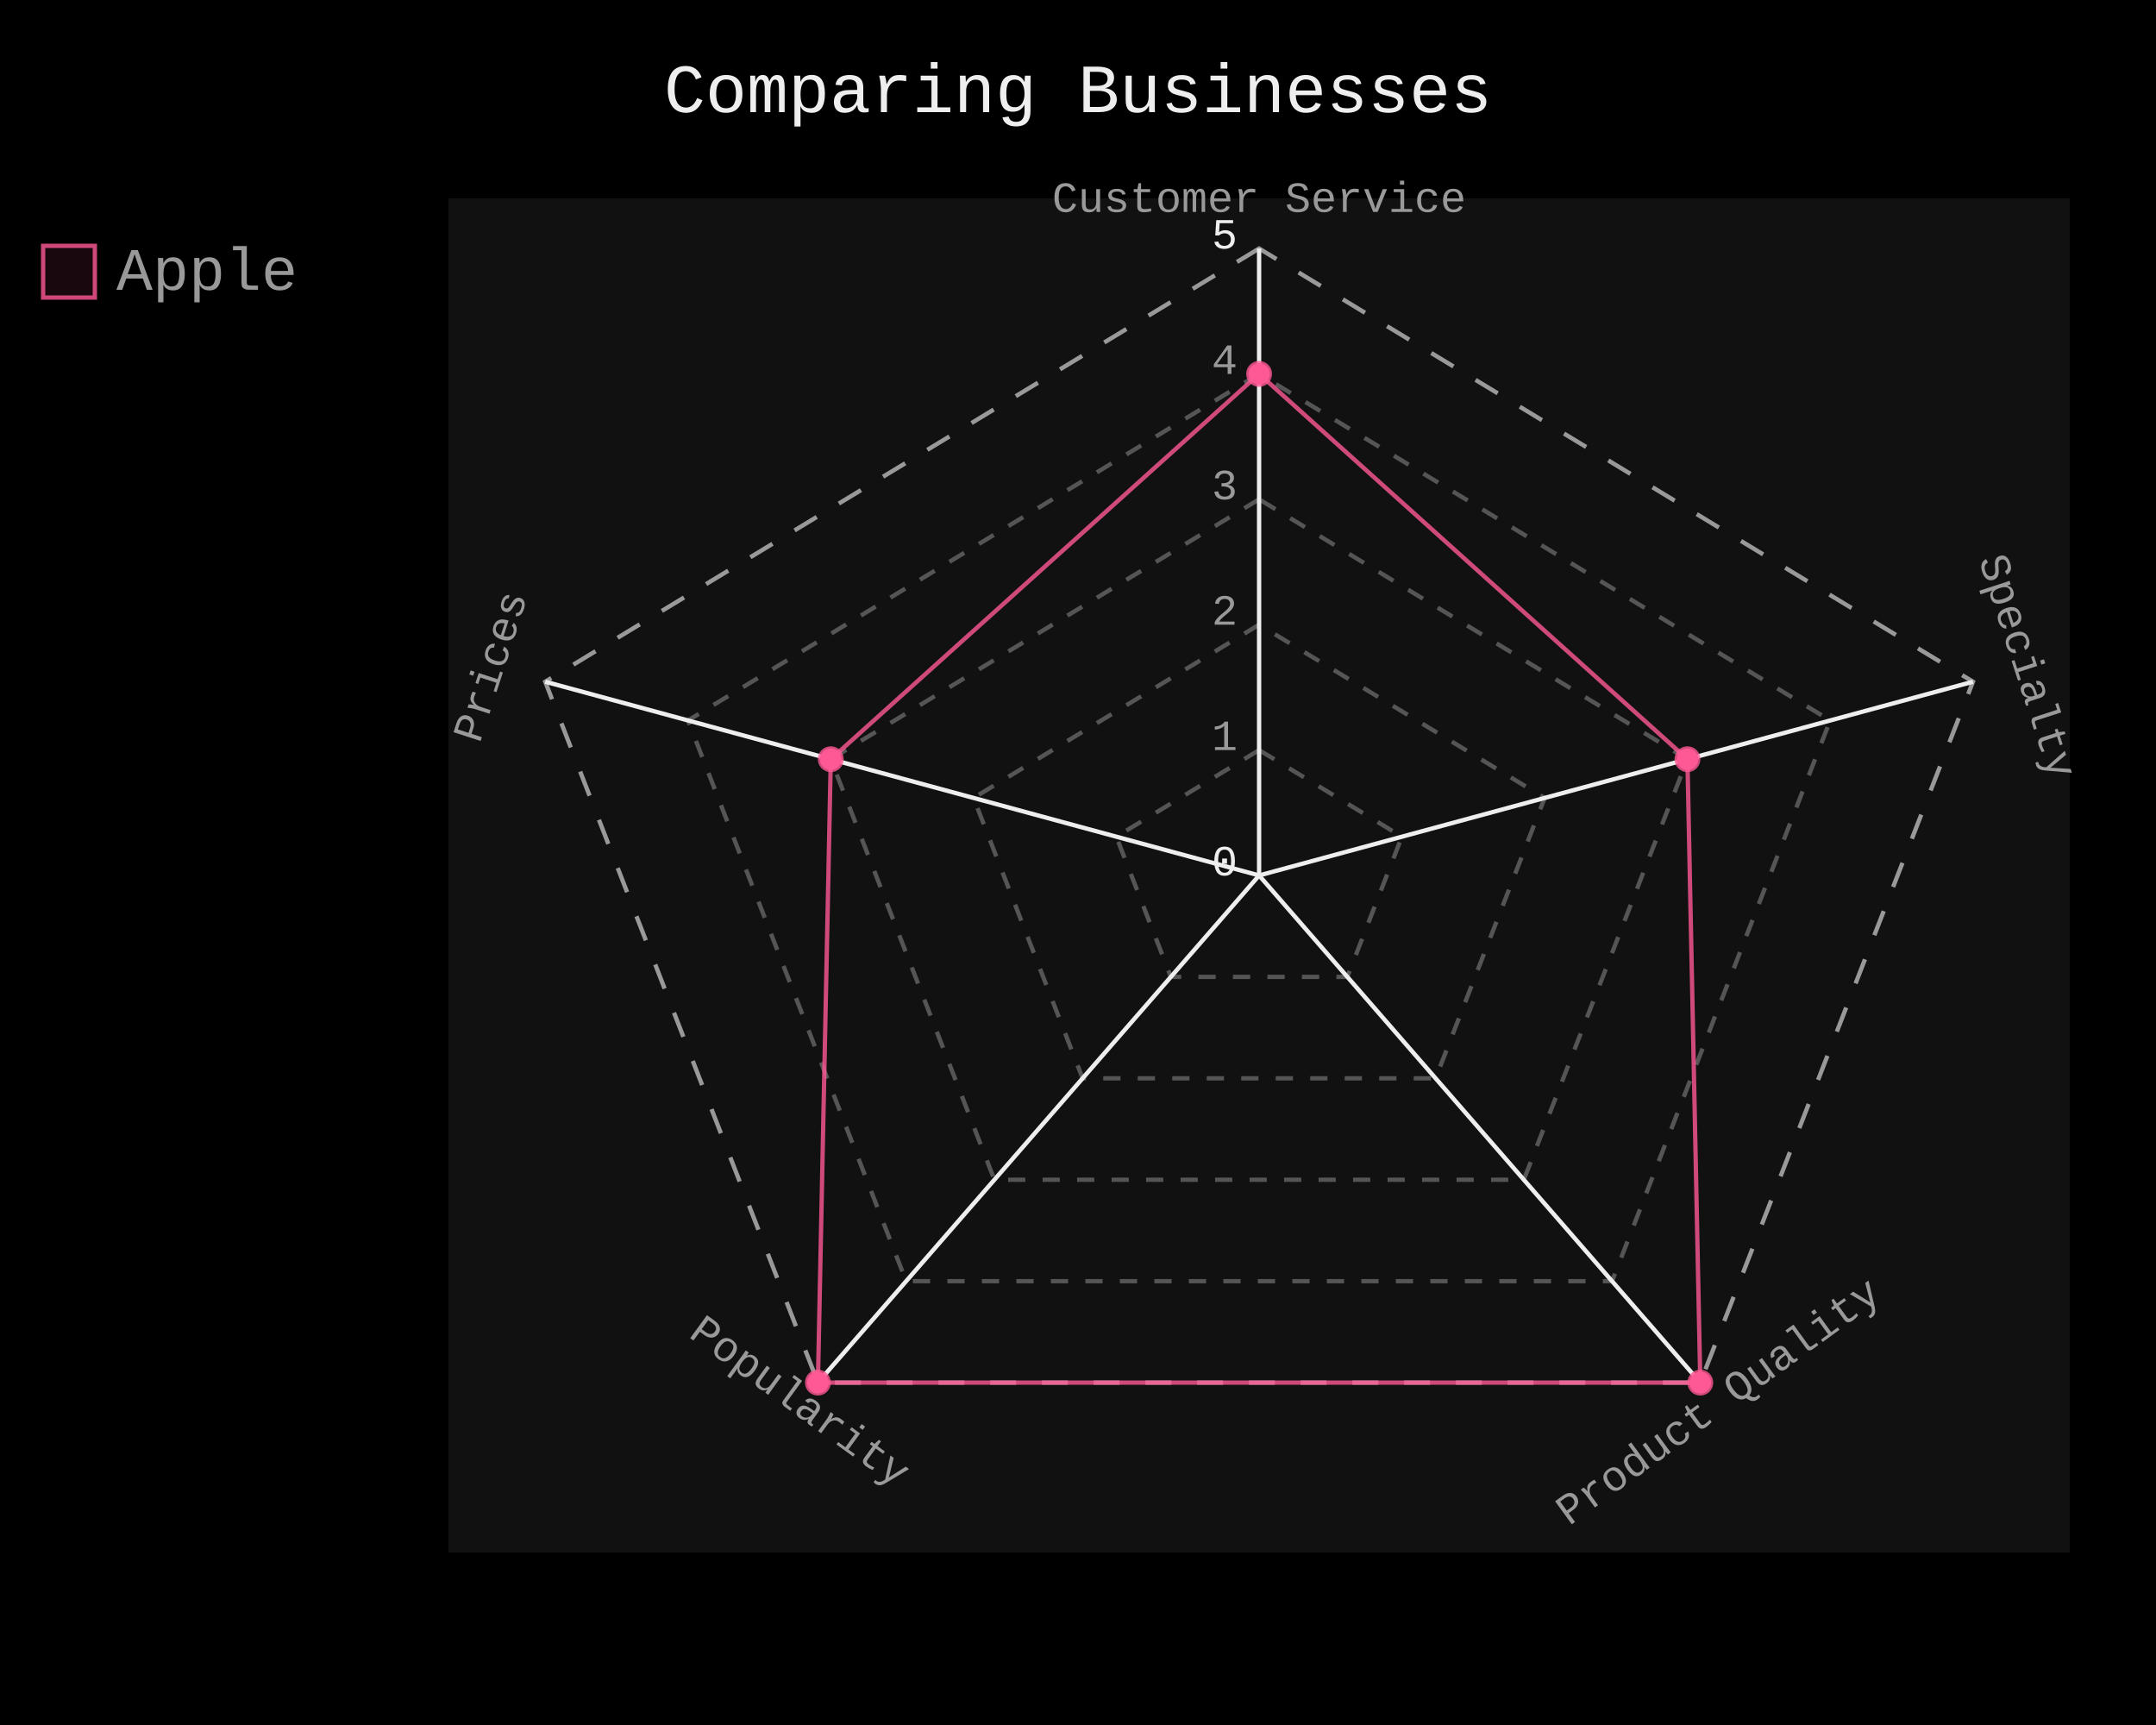
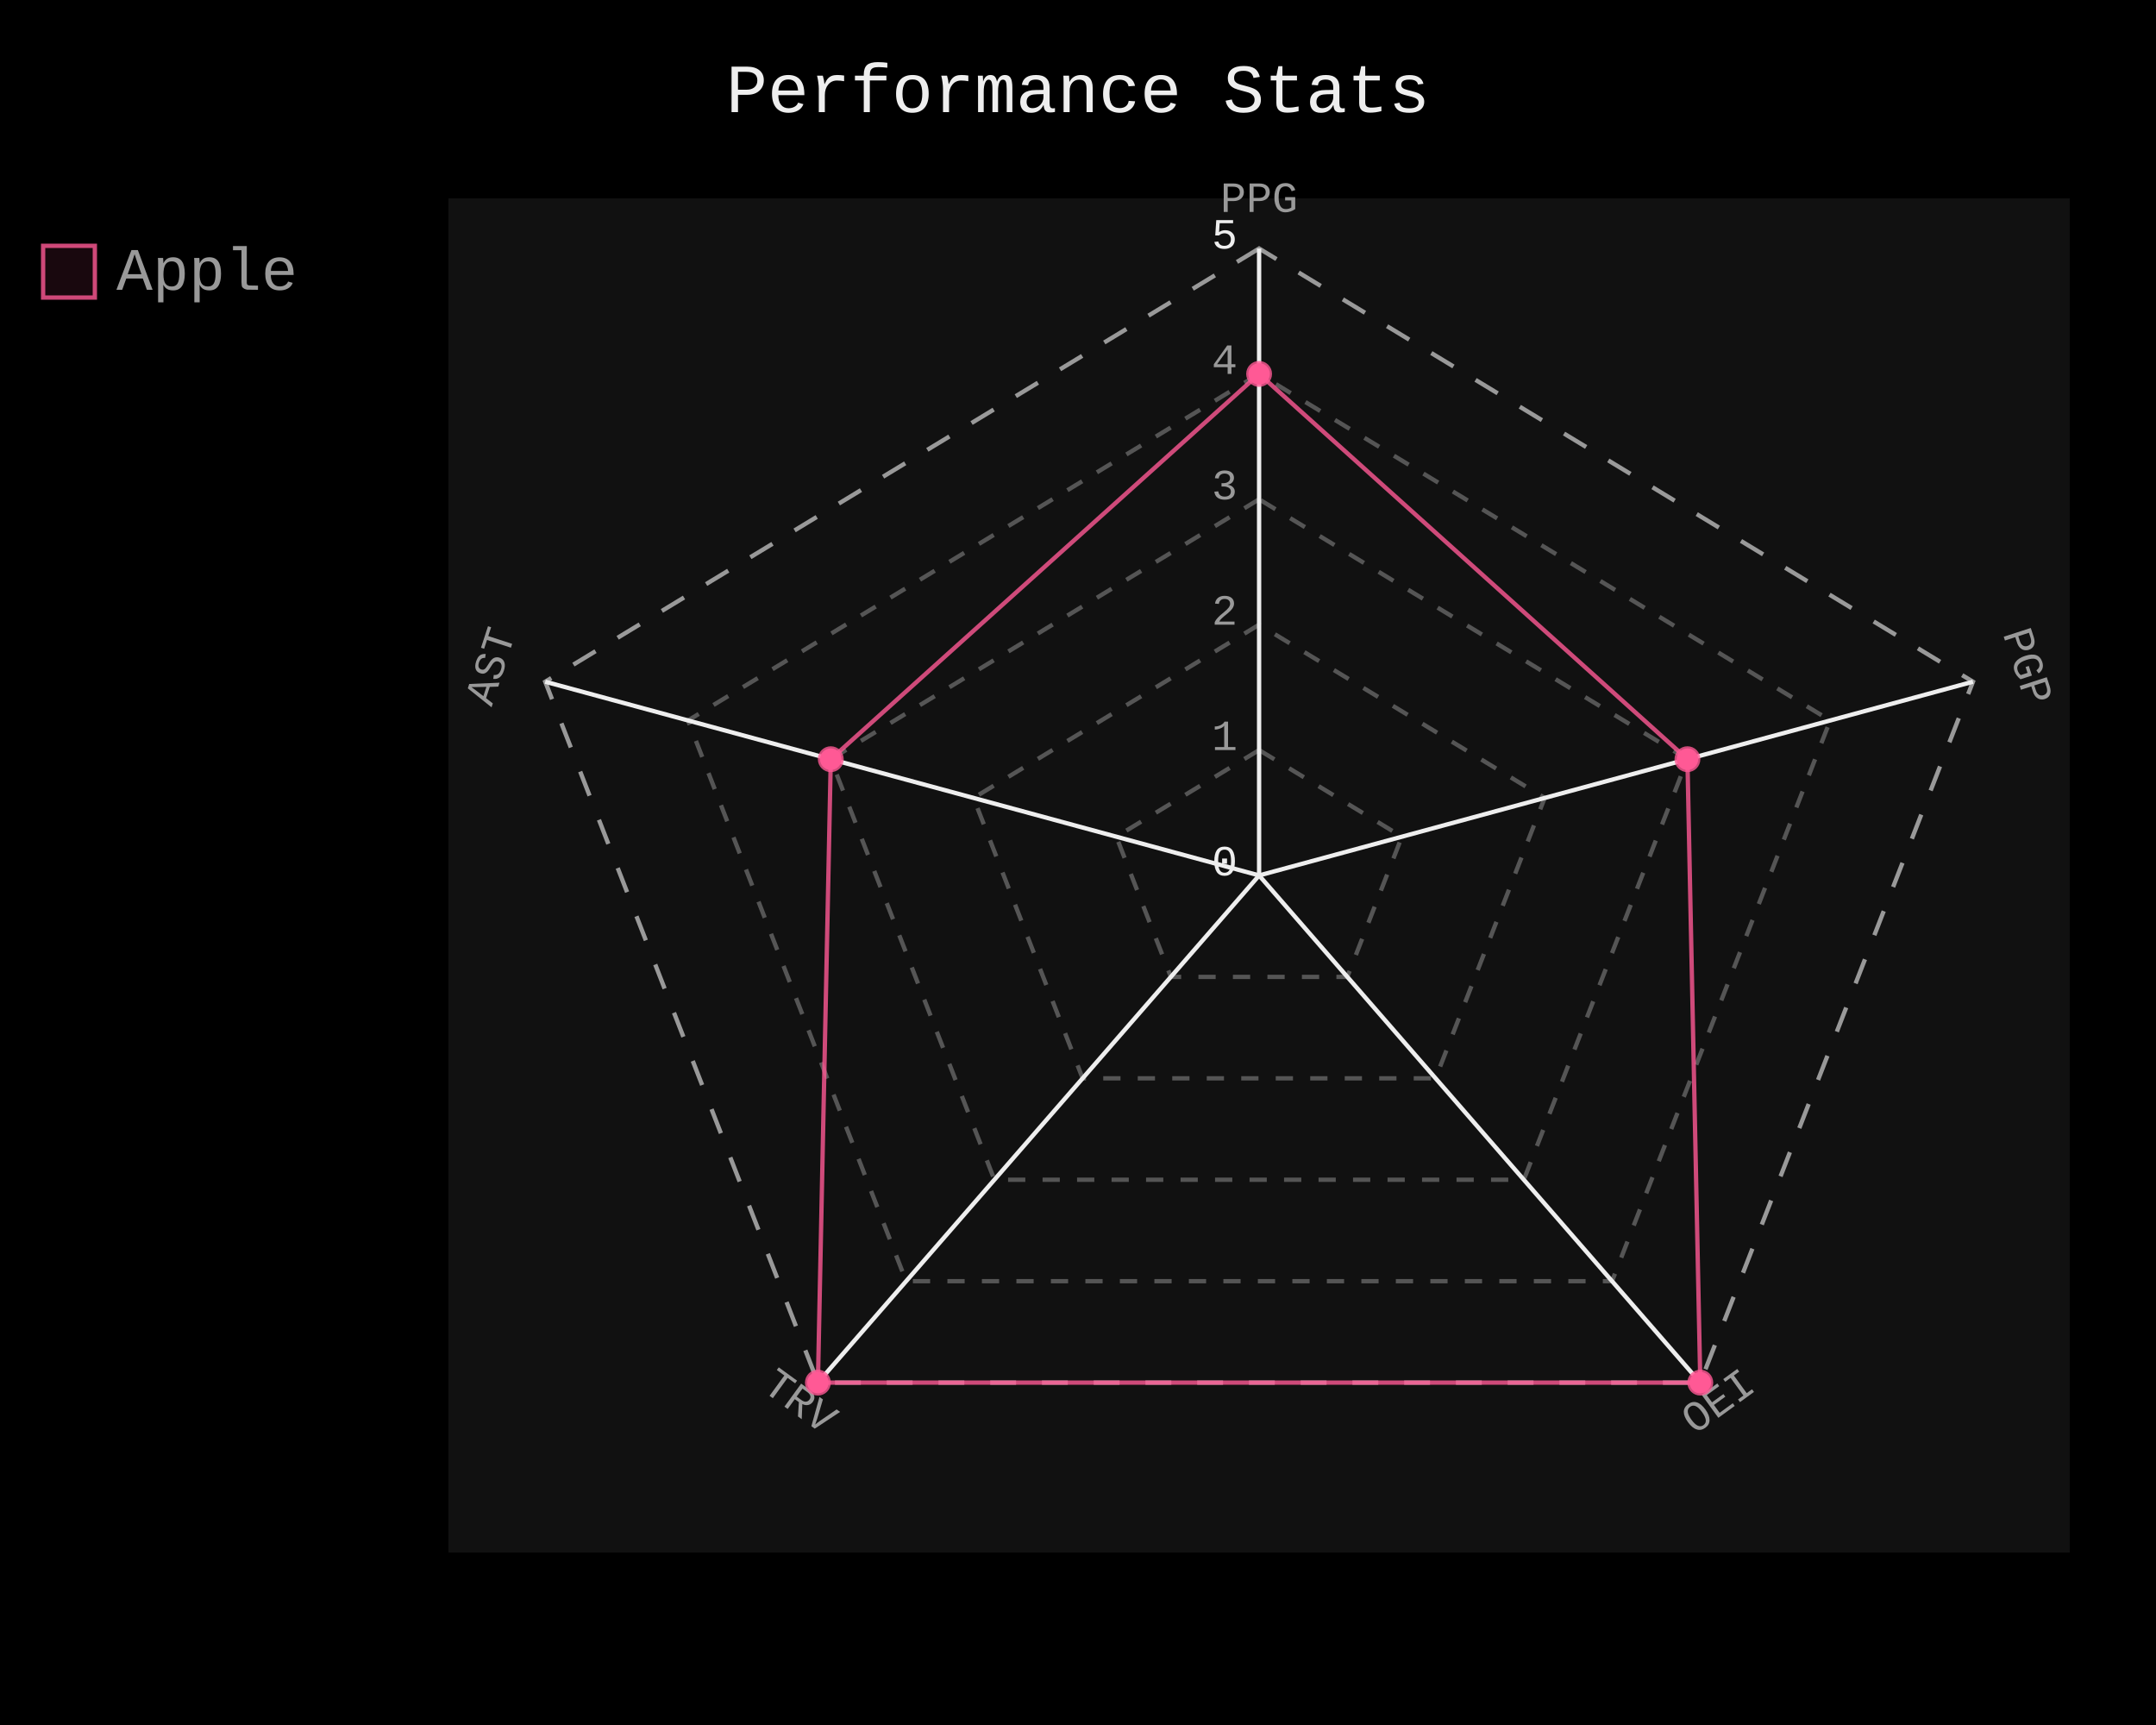
- <svg xmlns="http://www.w3.org/2000/svg" id="chart-43f131e7-71e3-43a6-97c5-a8589cf5cd9e" class="pygal-chart" viewBox="0 0 500 400">
+ <svg xmlns="http://www.w3.org/2000/svg" id="chart-bce28318-f6c2-42f2-8ec0-8db49682375b" class="pygal-chart" viewBox="0 0 500 400">
  <defs>
-     <style type="text/css">#chart-43f131e7-71e3-43a6-97c5-a8589cf5cd9e{-webkit-user-select:none;-webkit-font-smoothing:antialiased;font-family:Consolas,"Liberation Mono",Menlo,Courier,monospace}#chart-43f131e7-71e3-43a6-97c5-a8589cf5cd9e .title{font-family:Consolas,"Liberation Mono",Menlo,Courier,monospace;font-size:16px}#chart-43f131e7-71e3-43a6-97c5-a8589cf5cd9e .legends .legend text{font-family:Consolas,"Liberation Mono",Menlo,Courier,monospace;font-size:14px}#chart-43f131e7-71e3-43a6-97c5-a8589cf5cd9e .axis text{font-family:Consolas,"Liberation Mono",Menlo,Courier,monospace;font-size:10px}#chart-43f131e7-71e3-43a6-97c5-a8589cf5cd9e .axis text.major{font-family:Consolas,"Liberation Mono",Menlo,Courier,monospace;font-size:10px}#chart-43f131e7-71e3-43a6-97c5-a8589cf5cd9e .text-overlay text.value{font-family:Consolas,"Liberation Mono",Menlo,Courier,monospace;font-size:16px}#chart-43f131e7-71e3-43a6-97c5-a8589cf5cd9e .text-overlay text.label{font-family:Consolas,"Liberation Mono",Menlo,Courier,monospace;font-size:10px}#chart-43f131e7-71e3-43a6-97c5-a8589cf5cd9e .tooltip{font-family:Consolas,"Liberation Mono",Menlo,Courier,monospace;font-size:14px}#chart-43f131e7-71e3-43a6-97c5-a8589cf5cd9e text.no_data{font-family:Consolas,"Liberation Mono",Menlo,Courier,monospace;font-size:64px}
- #chart-43f131e7-71e3-43a6-97c5-a8589cf5cd9e{background-color:black}#chart-43f131e7-71e3-43a6-97c5-a8589cf5cd9e path,#chart-43f131e7-71e3-43a6-97c5-a8589cf5cd9e line,#chart-43f131e7-71e3-43a6-97c5-a8589cf5cd9e rect,#chart-43f131e7-71e3-43a6-97c5-a8589cf5cd9e circle{-webkit-transition:1s ease-out;-moz-transition:1s ease-out;transition:1s ease-out}#chart-43f131e7-71e3-43a6-97c5-a8589cf5cd9e .graph &gt; .background{fill:black}#chart-43f131e7-71e3-43a6-97c5-a8589cf5cd9e .plot &gt; .background{fill:#111}#chart-43f131e7-71e3-43a6-97c5-a8589cf5cd9e .graph{fill:#999}#chart-43f131e7-71e3-43a6-97c5-a8589cf5cd9e text.no_data{fill:#eee}#chart-43f131e7-71e3-43a6-97c5-a8589cf5cd9e .title{fill:#eee}#chart-43f131e7-71e3-43a6-97c5-a8589cf5cd9e .legends .legend text{fill:#999}#chart-43f131e7-71e3-43a6-97c5-a8589cf5cd9e .legends .legend:hover text{fill:#eee}#chart-43f131e7-71e3-43a6-97c5-a8589cf5cd9e .axis .line{stroke:#eee}#chart-43f131e7-71e3-43a6-97c5-a8589cf5cd9e .axis .guide.line{stroke:#555}#chart-43f131e7-71e3-43a6-97c5-a8589cf5cd9e .axis .major.line{stroke:#999}#chart-43f131e7-71e3-43a6-97c5-a8589cf5cd9e .axis text.major{fill:#eee}#chart-43f131e7-71e3-43a6-97c5-a8589cf5cd9e .axis.y .guides:hover .guide.line,#chart-43f131e7-71e3-43a6-97c5-a8589cf5cd9e .line-graph .axis.x .guides:hover .guide.line,#chart-43f131e7-71e3-43a6-97c5-a8589cf5cd9e .stackedline-graph .axis.x .guides:hover .guide.line,#chart-43f131e7-71e3-43a6-97c5-a8589cf5cd9e .xy-graph .axis.x .guides:hover .guide.line{stroke:#eee}#chart-43f131e7-71e3-43a6-97c5-a8589cf5cd9e .axis .guides:hover text{fill:#eee}#chart-43f131e7-71e3-43a6-97c5-a8589cf5cd9e .reactive{fill-opacity:.1;stroke-opacity:.8}#chart-43f131e7-71e3-43a6-97c5-a8589cf5cd9e .ci{stroke:#999}#chart-43f131e7-71e3-43a6-97c5-a8589cf5cd9e .reactive.active,#chart-43f131e7-71e3-43a6-97c5-a8589cf5cd9e .active .reactive{fill-opacity:.75;stroke-opacity:.9;stroke-width:4}#chart-43f131e7-71e3-43a6-97c5-a8589cf5cd9e .ci .reactive.active{stroke-width:1.5}#chart-43f131e7-71e3-43a6-97c5-a8589cf5cd9e .series text{fill:#eee}#chart-43f131e7-71e3-43a6-97c5-a8589cf5cd9e .tooltip rect{fill:#111;stroke:#eee;-webkit-transition:opacity 1s ease-out;-moz-transition:opacity 1s ease-out;transition:opacity 1s ease-out}#chart-43f131e7-71e3-43a6-97c5-a8589cf5cd9e .tooltip .label{fill:#999}#chart-43f131e7-71e3-43a6-97c5-a8589cf5cd9e .tooltip .label{fill:#999}#chart-43f131e7-71e3-43a6-97c5-a8589cf5cd9e .tooltip .legend{font-size:.8em;fill:#555}#chart-43f131e7-71e3-43a6-97c5-a8589cf5cd9e .tooltip .x_label{font-size:.6em;fill:#eee}#chart-43f131e7-71e3-43a6-97c5-a8589cf5cd9e .tooltip .xlink{font-size:.5em;text-decoration:underline}#chart-43f131e7-71e3-43a6-97c5-a8589cf5cd9e .tooltip .value{font-size:1.5em}#chart-43f131e7-71e3-43a6-97c5-a8589cf5cd9e .bound{font-size:.5em}#chart-43f131e7-71e3-43a6-97c5-a8589cf5cd9e .max-value{font-size:.75em;fill:#555}#chart-43f131e7-71e3-43a6-97c5-a8589cf5cd9e .map-element{fill:#111;stroke:#555 !important}#chart-43f131e7-71e3-43a6-97c5-a8589cf5cd9e .map-element .reactive{fill-opacity:inherit;stroke-opacity:inherit}#chart-43f131e7-71e3-43a6-97c5-a8589cf5cd9e .color-0,#chart-43f131e7-71e3-43a6-97c5-a8589cf5cd9e .color-0 a:visited{stroke:#ff5995;fill:#ff5995}#chart-43f131e7-71e3-43a6-97c5-a8589cf5cd9e .text-overlay .color-0 text{fill:black}
- #chart-43f131e7-71e3-43a6-97c5-a8589cf5cd9e text.no_data{text-anchor:middle}#chart-43f131e7-71e3-43a6-97c5-a8589cf5cd9e .guide.line{fill:none}#chart-43f131e7-71e3-43a6-97c5-a8589cf5cd9e .centered{text-anchor:middle}#chart-43f131e7-71e3-43a6-97c5-a8589cf5cd9e .title{text-anchor:middle}#chart-43f131e7-71e3-43a6-97c5-a8589cf5cd9e .legends .legend text{fill-opacity:1}#chart-43f131e7-71e3-43a6-97c5-a8589cf5cd9e .axis.x text{text-anchor:middle}#chart-43f131e7-71e3-43a6-97c5-a8589cf5cd9e .axis.x:not(.web) text[transform]{text-anchor:start}#chart-43f131e7-71e3-43a6-97c5-a8589cf5cd9e .axis.x:not(.web) text[transform].backwards{text-anchor:end}#chart-43f131e7-71e3-43a6-97c5-a8589cf5cd9e .axis.y text{text-anchor:end}#chart-43f131e7-71e3-43a6-97c5-a8589cf5cd9e .axis.y text[transform].backwards{text-anchor:start}#chart-43f131e7-71e3-43a6-97c5-a8589cf5cd9e .axis.y2 text{text-anchor:start}#chart-43f131e7-71e3-43a6-97c5-a8589cf5cd9e .axis.y2 text[transform].backwards{text-anchor:end}#chart-43f131e7-71e3-43a6-97c5-a8589cf5cd9e .axis .guide.line{stroke-dasharray:4,4}#chart-43f131e7-71e3-43a6-97c5-a8589cf5cd9e .axis .major.guide.line{stroke-dasharray:6,6}#chart-43f131e7-71e3-43a6-97c5-a8589cf5cd9e .horizontal .axis.y .guide.line,#chart-43f131e7-71e3-43a6-97c5-a8589cf5cd9e .horizontal .axis.y2 .guide.line,#chart-43f131e7-71e3-43a6-97c5-a8589cf5cd9e .vertical .axis.x .guide.line{opacity:0}#chart-43f131e7-71e3-43a6-97c5-a8589cf5cd9e .horizontal .axis.always_show .guide.line,#chart-43f131e7-71e3-43a6-97c5-a8589cf5cd9e .vertical .axis.always_show .guide.line{opacity:1 !important}#chart-43f131e7-71e3-43a6-97c5-a8589cf5cd9e .axis.y .guides:hover .guide.line,#chart-43f131e7-71e3-43a6-97c5-a8589cf5cd9e .axis.y2 .guides:hover .guide.line,#chart-43f131e7-71e3-43a6-97c5-a8589cf5cd9e .axis.x .guides:hover .guide.line{opacity:1}#chart-43f131e7-71e3-43a6-97c5-a8589cf5cd9e .axis .guides:hover text{opacity:1}#chart-43f131e7-71e3-43a6-97c5-a8589cf5cd9e .nofill{fill:none}#chart-43f131e7-71e3-43a6-97c5-a8589cf5cd9e .subtle-fill{fill-opacity:.2}#chart-43f131e7-71e3-43a6-97c5-a8589cf5cd9e .dot{stroke-width:1px;fill-opacity:1}#chart-43f131e7-71e3-43a6-97c5-a8589cf5cd9e .dot.active{stroke-width:5px}#chart-43f131e7-71e3-43a6-97c5-a8589cf5cd9e .dot.negative{fill:transparent}#chart-43f131e7-71e3-43a6-97c5-a8589cf5cd9e text,#chart-43f131e7-71e3-43a6-97c5-a8589cf5cd9e tspan{stroke:none !important}#chart-43f131e7-71e3-43a6-97c5-a8589cf5cd9e .series text.active{opacity:1}#chart-43f131e7-71e3-43a6-97c5-a8589cf5cd9e .tooltip rect{fill-opacity:.95;stroke-width:.5}#chart-43f131e7-71e3-43a6-97c5-a8589cf5cd9e .tooltip text{fill-opacity:1}#chart-43f131e7-71e3-43a6-97c5-a8589cf5cd9e .showable{visibility:hidden}#chart-43f131e7-71e3-43a6-97c5-a8589cf5cd9e .showable.shown{visibility:visible}#chart-43f131e7-71e3-43a6-97c5-a8589cf5cd9e .gauge-background{fill:rgba(229,229,229,1);stroke:none}#chart-43f131e7-71e3-43a6-97c5-a8589cf5cd9e .bg-lines{stroke:black;stroke-width:2px}</style>
+     <style type="text/css">#chart-bce28318-f6c2-42f2-8ec0-8db49682375b{-webkit-user-select:none;-webkit-font-smoothing:antialiased;font-family:Consolas,"Liberation Mono",Menlo,Courier,monospace}#chart-bce28318-f6c2-42f2-8ec0-8db49682375b .title{font-family:Consolas,"Liberation Mono",Menlo,Courier,monospace;font-size:16px}#chart-bce28318-f6c2-42f2-8ec0-8db49682375b .legends .legend text{font-family:Consolas,"Liberation Mono",Menlo,Courier,monospace;font-size:14px}#chart-bce28318-f6c2-42f2-8ec0-8db49682375b .axis text{font-family:Consolas,"Liberation Mono",Menlo,Courier,monospace;font-size:10px}#chart-bce28318-f6c2-42f2-8ec0-8db49682375b .axis text.major{font-family:Consolas,"Liberation Mono",Menlo,Courier,monospace;font-size:10px}#chart-bce28318-f6c2-42f2-8ec0-8db49682375b .text-overlay text.value{font-family:Consolas,"Liberation Mono",Menlo,Courier,monospace;font-size:16px}#chart-bce28318-f6c2-42f2-8ec0-8db49682375b .text-overlay text.label{font-family:Consolas,"Liberation Mono",Menlo,Courier,monospace;font-size:10px}#chart-bce28318-f6c2-42f2-8ec0-8db49682375b .tooltip{font-family:Consolas,"Liberation Mono",Menlo,Courier,monospace;font-size:14px}#chart-bce28318-f6c2-42f2-8ec0-8db49682375b text.no_data{font-family:Consolas,"Liberation Mono",Menlo,Courier,monospace;font-size:64px}
+ #chart-bce28318-f6c2-42f2-8ec0-8db49682375b{background-color:black}#chart-bce28318-f6c2-42f2-8ec0-8db49682375b path,#chart-bce28318-f6c2-42f2-8ec0-8db49682375b line,#chart-bce28318-f6c2-42f2-8ec0-8db49682375b rect,#chart-bce28318-f6c2-42f2-8ec0-8db49682375b circle{-webkit-transition:1s ease-out;-moz-transition:1s ease-out;transition:1s ease-out}#chart-bce28318-f6c2-42f2-8ec0-8db49682375b .graph &gt; .background{fill:black}#chart-bce28318-f6c2-42f2-8ec0-8db49682375b .plot &gt; .background{fill:#111}#chart-bce28318-f6c2-42f2-8ec0-8db49682375b .graph{fill:#999}#chart-bce28318-f6c2-42f2-8ec0-8db49682375b text.no_data{fill:#eee}#chart-bce28318-f6c2-42f2-8ec0-8db49682375b .title{fill:#eee}#chart-bce28318-f6c2-42f2-8ec0-8db49682375b .legends .legend text{fill:#999}#chart-bce28318-f6c2-42f2-8ec0-8db49682375b .legends .legend:hover text{fill:#eee}#chart-bce28318-f6c2-42f2-8ec0-8db49682375b .axis .line{stroke:#eee}#chart-bce28318-f6c2-42f2-8ec0-8db49682375b .axis .guide.line{stroke:#555}#chart-bce28318-f6c2-42f2-8ec0-8db49682375b .axis .major.line{stroke:#999}#chart-bce28318-f6c2-42f2-8ec0-8db49682375b .axis text.major{fill:#eee}#chart-bce28318-f6c2-42f2-8ec0-8db49682375b .axis.y .guides:hover .guide.line,#chart-bce28318-f6c2-42f2-8ec0-8db49682375b .line-graph .axis.x .guides:hover .guide.line,#chart-bce28318-f6c2-42f2-8ec0-8db49682375b .stackedline-graph .axis.x .guides:hover .guide.line,#chart-bce28318-f6c2-42f2-8ec0-8db49682375b .xy-graph .axis.x .guides:hover .guide.line{stroke:#eee}#chart-bce28318-f6c2-42f2-8ec0-8db49682375b .axis .guides:hover text{fill:#eee}#chart-bce28318-f6c2-42f2-8ec0-8db49682375b .reactive{fill-opacity:.1;stroke-opacity:.8}#chart-bce28318-f6c2-42f2-8ec0-8db49682375b .ci{stroke:#999}#chart-bce28318-f6c2-42f2-8ec0-8db49682375b .reactive.active,#chart-bce28318-f6c2-42f2-8ec0-8db49682375b .active .reactive{fill-opacity:.75;stroke-opacity:.9;stroke-width:4}#chart-bce28318-f6c2-42f2-8ec0-8db49682375b .ci .reactive.active{stroke-width:1.5}#chart-bce28318-f6c2-42f2-8ec0-8db49682375b .series text{fill:#eee}#chart-bce28318-f6c2-42f2-8ec0-8db49682375b .tooltip rect{fill:#111;stroke:#eee;-webkit-transition:opacity 1s ease-out;-moz-transition:opacity 1s ease-out;transition:opacity 1s ease-out}#chart-bce28318-f6c2-42f2-8ec0-8db49682375b .tooltip .label{fill:#999}#chart-bce28318-f6c2-42f2-8ec0-8db49682375b .tooltip .label{fill:#999}#chart-bce28318-f6c2-42f2-8ec0-8db49682375b .tooltip .legend{font-size:.8em;fill:#555}#chart-bce28318-f6c2-42f2-8ec0-8db49682375b .tooltip .x_label{font-size:.6em;fill:#eee}#chart-bce28318-f6c2-42f2-8ec0-8db49682375b .tooltip .xlink{font-size:.5em;text-decoration:underline}#chart-bce28318-f6c2-42f2-8ec0-8db49682375b .tooltip .value{font-size:1.5em}#chart-bce28318-f6c2-42f2-8ec0-8db49682375b .bound{font-size:.5em}#chart-bce28318-f6c2-42f2-8ec0-8db49682375b .max-value{font-size:.75em;fill:#555}#chart-bce28318-f6c2-42f2-8ec0-8db49682375b .map-element{fill:#111;stroke:#555 !important}#chart-bce28318-f6c2-42f2-8ec0-8db49682375b .map-element .reactive{fill-opacity:inherit;stroke-opacity:inherit}#chart-bce28318-f6c2-42f2-8ec0-8db49682375b .color-0,#chart-bce28318-f6c2-42f2-8ec0-8db49682375b .color-0 a:visited{stroke:#ff5995;fill:#ff5995}#chart-bce28318-f6c2-42f2-8ec0-8db49682375b .text-overlay .color-0 text{fill:black}
+ #chart-bce28318-f6c2-42f2-8ec0-8db49682375b text.no_data{text-anchor:middle}#chart-bce28318-f6c2-42f2-8ec0-8db49682375b .guide.line{fill:none}#chart-bce28318-f6c2-42f2-8ec0-8db49682375b .centered{text-anchor:middle}#chart-bce28318-f6c2-42f2-8ec0-8db49682375b .title{text-anchor:middle}#chart-bce28318-f6c2-42f2-8ec0-8db49682375b .legends .legend text{fill-opacity:1}#chart-bce28318-f6c2-42f2-8ec0-8db49682375b .axis.x text{text-anchor:middle}#chart-bce28318-f6c2-42f2-8ec0-8db49682375b .axis.x:not(.web) text[transform]{text-anchor:start}#chart-bce28318-f6c2-42f2-8ec0-8db49682375b .axis.x:not(.web) text[transform].backwards{text-anchor:end}#chart-bce28318-f6c2-42f2-8ec0-8db49682375b .axis.y text{text-anchor:end}#chart-bce28318-f6c2-42f2-8ec0-8db49682375b .axis.y text[transform].backwards{text-anchor:start}#chart-bce28318-f6c2-42f2-8ec0-8db49682375b .axis.y2 text{text-anchor:start}#chart-bce28318-f6c2-42f2-8ec0-8db49682375b .axis.y2 text[transform].backwards{text-anchor:end}#chart-bce28318-f6c2-42f2-8ec0-8db49682375b .axis .guide.line{stroke-dasharray:4,4}#chart-bce28318-f6c2-42f2-8ec0-8db49682375b .axis .major.guide.line{stroke-dasharray:6,6}#chart-bce28318-f6c2-42f2-8ec0-8db49682375b .horizontal .axis.y .guide.line,#chart-bce28318-f6c2-42f2-8ec0-8db49682375b .horizontal .axis.y2 .guide.line,#chart-bce28318-f6c2-42f2-8ec0-8db49682375b .vertical .axis.x .guide.line{opacity:0}#chart-bce28318-f6c2-42f2-8ec0-8db49682375b .horizontal .axis.always_show .guide.line,#chart-bce28318-f6c2-42f2-8ec0-8db49682375b .vertical .axis.always_show .guide.line{opacity:1 !important}#chart-bce28318-f6c2-42f2-8ec0-8db49682375b .axis.y .guides:hover .guide.line,#chart-bce28318-f6c2-42f2-8ec0-8db49682375b .axis.y2 .guides:hover .guide.line,#chart-bce28318-f6c2-42f2-8ec0-8db49682375b .axis.x .guides:hover .guide.line{opacity:1}#chart-bce28318-f6c2-42f2-8ec0-8db49682375b .axis .guides:hover text{opacity:1}#chart-bce28318-f6c2-42f2-8ec0-8db49682375b .nofill{fill:none}#chart-bce28318-f6c2-42f2-8ec0-8db49682375b .subtle-fill{fill-opacity:.2}#chart-bce28318-f6c2-42f2-8ec0-8db49682375b .dot{stroke-width:1px;fill-opacity:1}#chart-bce28318-f6c2-42f2-8ec0-8db49682375b .dot.active{stroke-width:5px}#chart-bce28318-f6c2-42f2-8ec0-8db49682375b .dot.negative{fill:transparent}#chart-bce28318-f6c2-42f2-8ec0-8db49682375b text,#chart-bce28318-f6c2-42f2-8ec0-8db49682375b tspan{stroke:none !important}#chart-bce28318-f6c2-42f2-8ec0-8db49682375b .series text.active{opacity:1}#chart-bce28318-f6c2-42f2-8ec0-8db49682375b .tooltip rect{fill-opacity:.95;stroke-width:.5}#chart-bce28318-f6c2-42f2-8ec0-8db49682375b .tooltip text{fill-opacity:1}#chart-bce28318-f6c2-42f2-8ec0-8db49682375b .showable{visibility:hidden}#chart-bce28318-f6c2-42f2-8ec0-8db49682375b .showable.shown{visibility:visible}#chart-bce28318-f6c2-42f2-8ec0-8db49682375b .gauge-background{fill:rgba(229,229,229,1);stroke:none}#chart-bce28318-f6c2-42f2-8ec0-8db49682375b .bg-lines{stroke:black;stroke-width:2px}</style>
  </defs>
  <g class="graph radar-graph vertical">
    <rect x="0" y="0" width="500" height="400" class="background" />
    <g transform="translate(104, 46)" class="plot">
      <rect x="0" y="0" width="376.0" height="314" class="background" />
      <g class="axis y web">
        <g class="guides">
          <path d="M188 11.63 L22.446 112.078 85.682 274.607 290.318 274.607 353.554 112.078 188 11.63 Z" class="major guide line" />
          <text x="183.0" y="11.63" class="major">5</text>
        </g>
        <g class="guides">
          <path d="M188 40.704 L55.557 121.062 106.145 251.086 269.855 251.086 320.443 121.062 188 40.704 Z" class="guide line" />
          <text x="183.0" y="40.704" class="">4</text>
        </g>
        <g class="guides">
          <path d="M188 69.778 L88.667 130.047 126.609 227.564 249.391 227.564 287.333 130.047 188 69.778 Z" class="guide line" />
          <text x="183.0" y="69.778" class="">3</text>
        </g>
        <g class="guides">
          <path d="M188 98.852 L121.778 139.031 147.073 204.043 228.927 204.043 254.222 139.031 188 98.852 Z" class="guide line" />
          <text x="183.0" y="98.852" class="">2</text>
        </g>
        <g class="guides">
          <path d="M188 127.926 L154.889 148.016 167.536 180.521 208.464 180.521 221.111 148.016 188 127.926 Z" class="guide line" />
          <text x="183.0" y="127.926" class="">1</text>
        </g>
        <g class="guides">
          <path d="M188 157 L188 157 188 157 188 157 188 157 188 157 Z" class="major guide line" />
          <text x="183.0" y="157.0" class="major">0</text>
        </g>
      </g>
      <g class="axis x web">
        <g class="guides">
          <path d="M188 157 L188 11.63" class="line" />
-           <text x="188.0" y="3.14" class="" transform="rotate(0 188 3.14)">Customer Service</text>
+           <text x="188.0" y="3.14" class="" transform="rotate(0 188 3.14)">PPG</text>
        </g>
        <g class="guides">
          <path d="M188 157 L22.446 112.078" class="line" />
-           <text x="12.777" y="109.455" class="" transform="rotate(-72 12.77735 109.4546)">Prices</text>
+           <text x="12.777" y="109.455" class="" transform="rotate(-72 12.77735 109.4546)">AST</text>
        </g>
        <g class="guides">
          <path d="M188 157 L85.682 274.607" class="line" />
-           <text x="79.706" y="281.475" class="" transform="rotate(-324 79.70645 281.4754)">Popularity</text>
+           <text x="79.706" y="281.475" class="" transform="rotate(-324 79.70645 281.4754)">TRV</text>
        </g>
        <g class="guides">
          <path d="M188 157 L290.318 274.607" class="line" />
-           <text x="296.294" y="281.475" class="" transform="rotate(-396 296.2936 281.4754)">Product Quality</text>
+           <text x="296.294" y="281.475" class="" transform="rotate(-396 296.2936 281.4754)">OEI</text>
        </g>
        <g class="guides">
          <path d="M188 157 L353.554 112.078" class="line" />
-           <text x="363.223" y="109.455" class="" transform="rotate(-288 363.2227 109.4546)">Specialty</text>
+           <text x="363.223" y="109.455" class="" transform="rotate(-288 363.2227 109.4546)">PGP</text>
        </g>
      </g>
      <g class="series serie-0 color-0">
        <path d="M188 40.704 L88.667 130.047 85.682 274.607 290.318 274.607 287.333 130.047 Z" class="line reactive nofill" />
      </g>
    </g>
    <g class="titles">
-       <text x="250.0" y="26" class="title plot_title">Comparing Businesses</text>
+       <text x="250.0" y="26" class="title plot_title">Performance Stats</text>
    </g>
    <g transform="translate(104, 46)" class="plot overlay">
      <g class="series serie-0 color-0">
        <g class="dots">
          <circle cx="188.0" cy="40.704" r="2.5" class="dot reactive tooltip-trigger" />
        </g>
        <g class="dots">
          <circle cx="88.667" cy="130.047" r="2.5" class="dot reactive tooltip-trigger" />
        </g>
        <g class="dots">
          <circle cx="85.682" cy="274.607" r="2.5" class="dot reactive tooltip-trigger" />
        </g>
        <g class="dots">
          <circle cx="290.318" cy="274.607" r="2.5" class="dot reactive tooltip-trigger" />
        </g>
        <g class="dots">
          <circle cx="287.333" cy="130.047" r="2.5" class="dot reactive tooltip-trigger" />
        </g>
      </g>
    </g>
    <g transform="translate(104, 46)" class="plot text-overlay">
      <g class="series serie-0 color-0" />
    </g>
    <g transform="translate(104, 46)" class="plot tooltip-overlay">
      <g transform="translate(0 0)" style="opacity: 0" class="tooltip">
        <rect rx="0" ry="0" width="0" height="0" class="tooltip-box" />
        <g class="text" />
      </g>
    </g>
    <g transform="translate(10, 56)" class="legends">
      <g id="activate-serie-0" class="legend reactive activate-serie">
        <rect x="0.0" y="1.0" width="12" height="12" class="color-0 reactive" />
        <text x="17.0" y="11.2">Apple</text>
      </g>
    </g>
    <g transform="translate(490, 56)" class="legends" />
  </g>
</svg>
